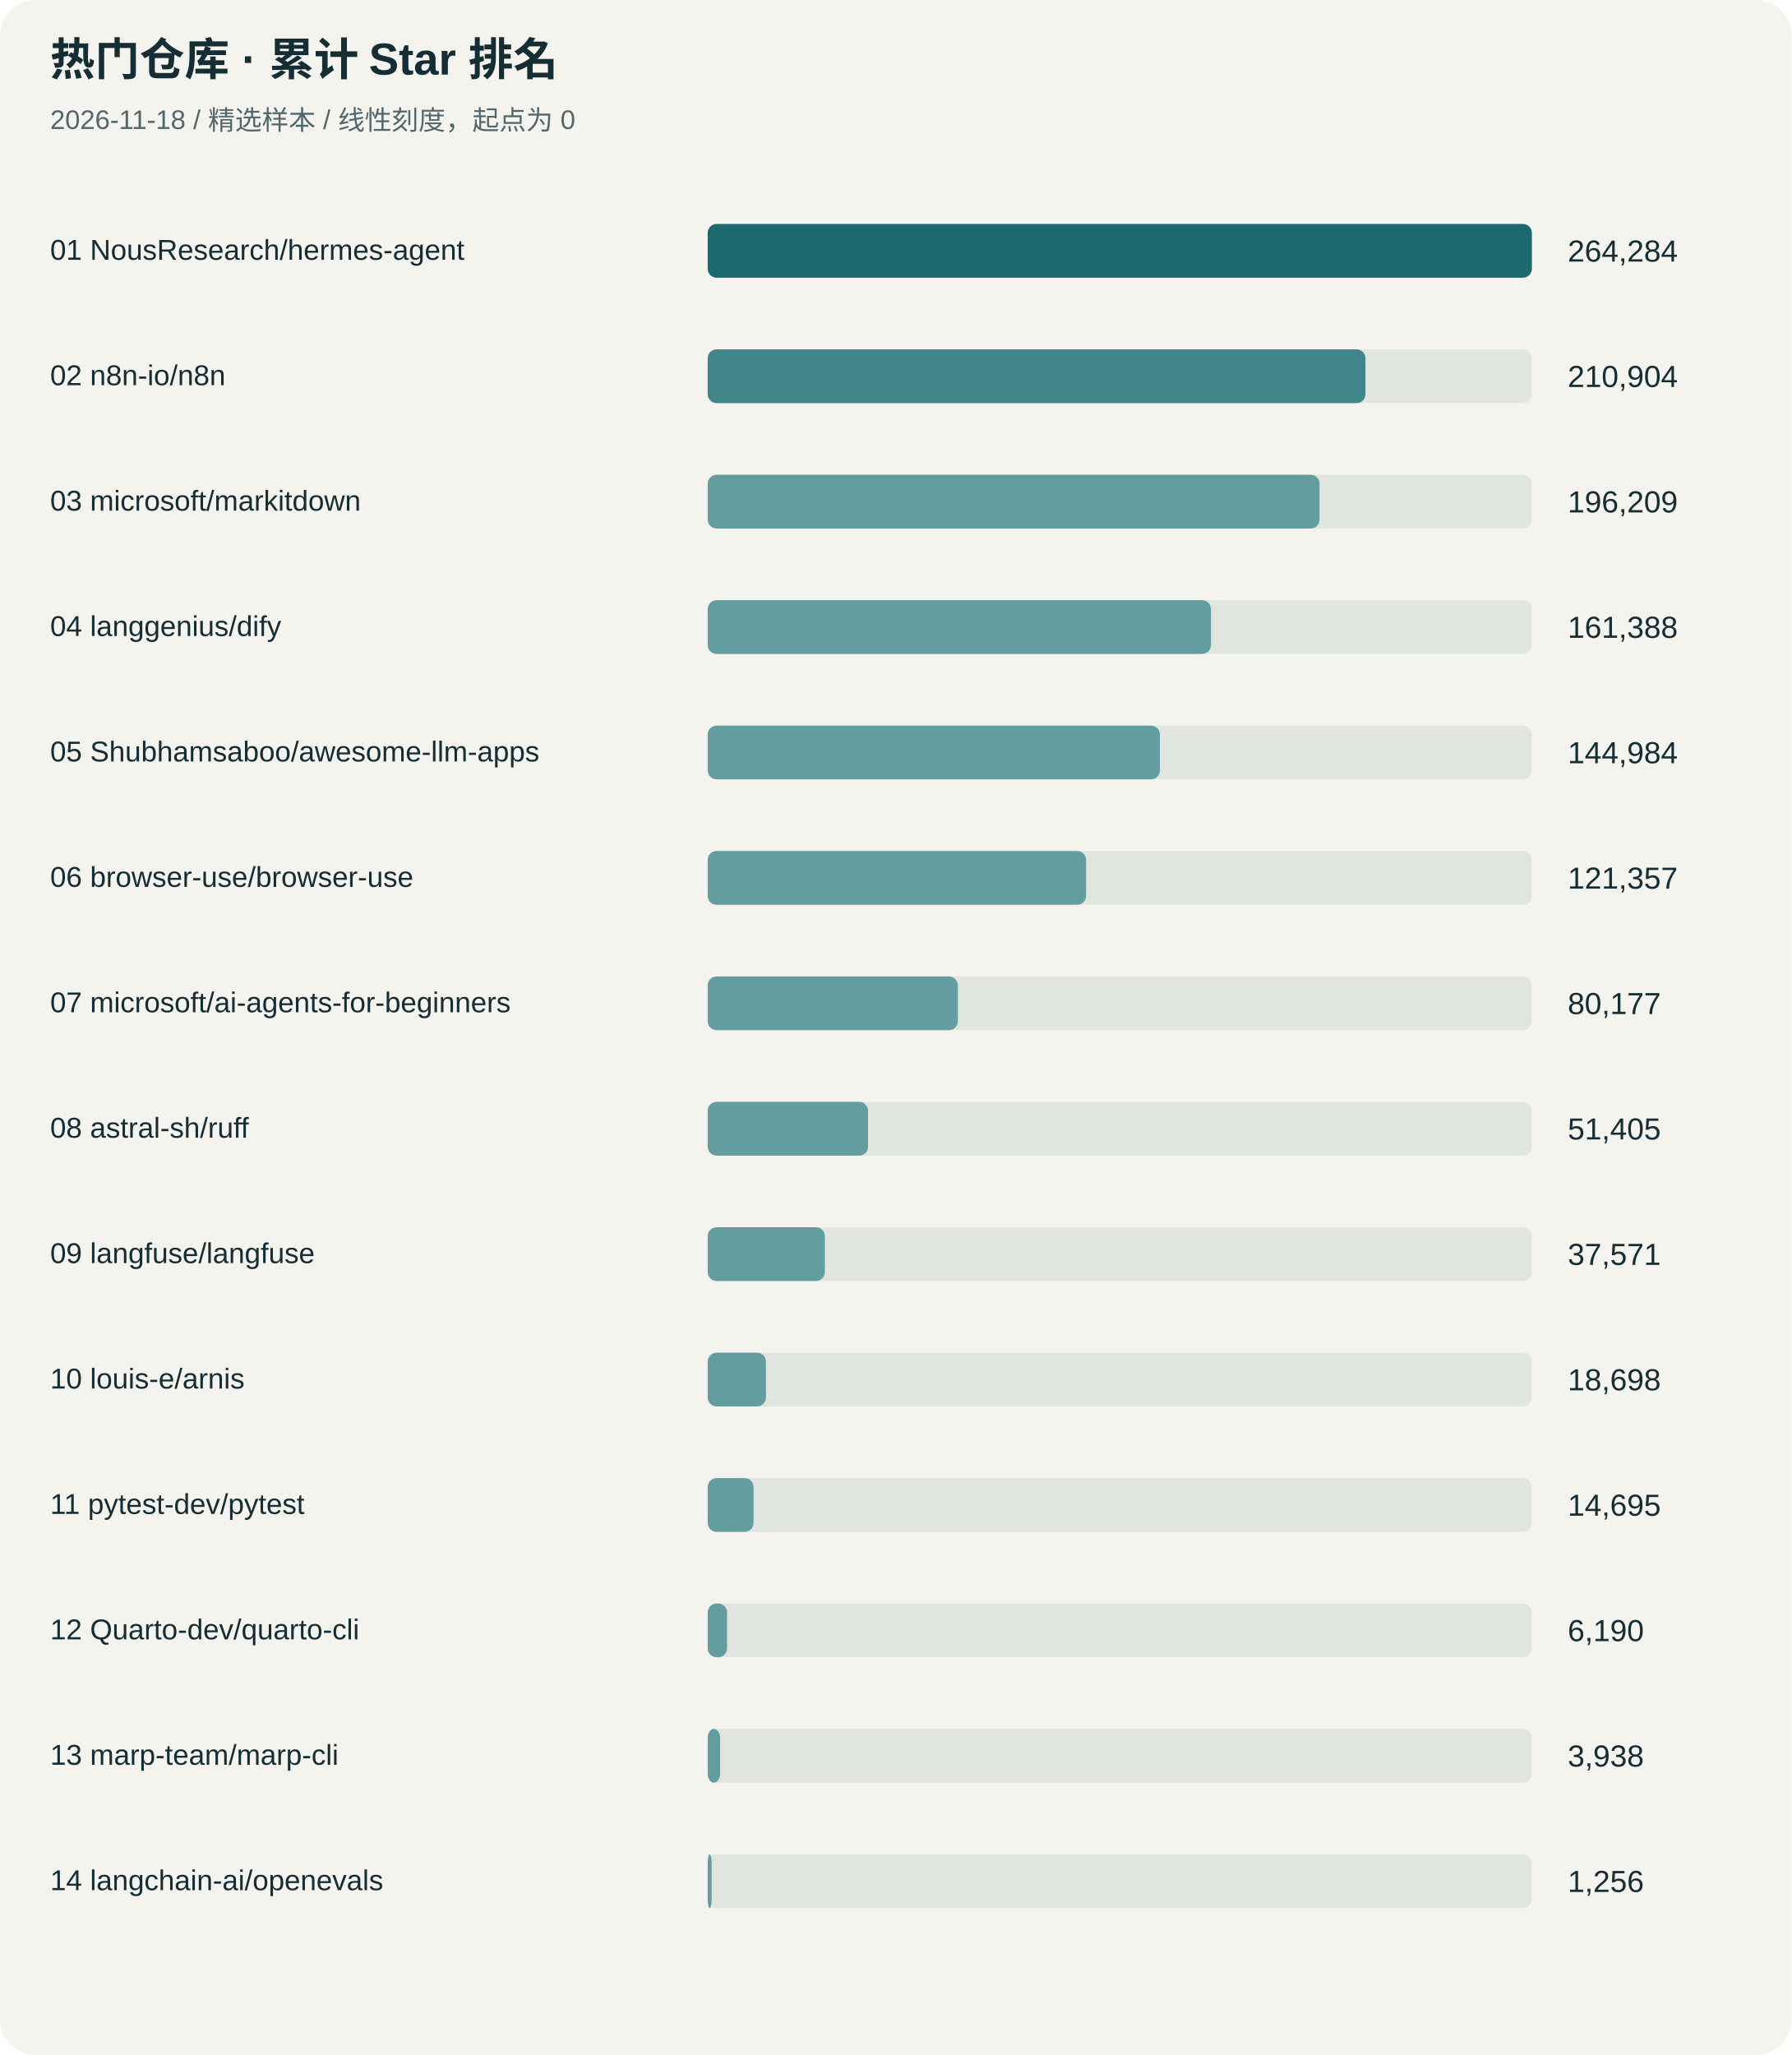
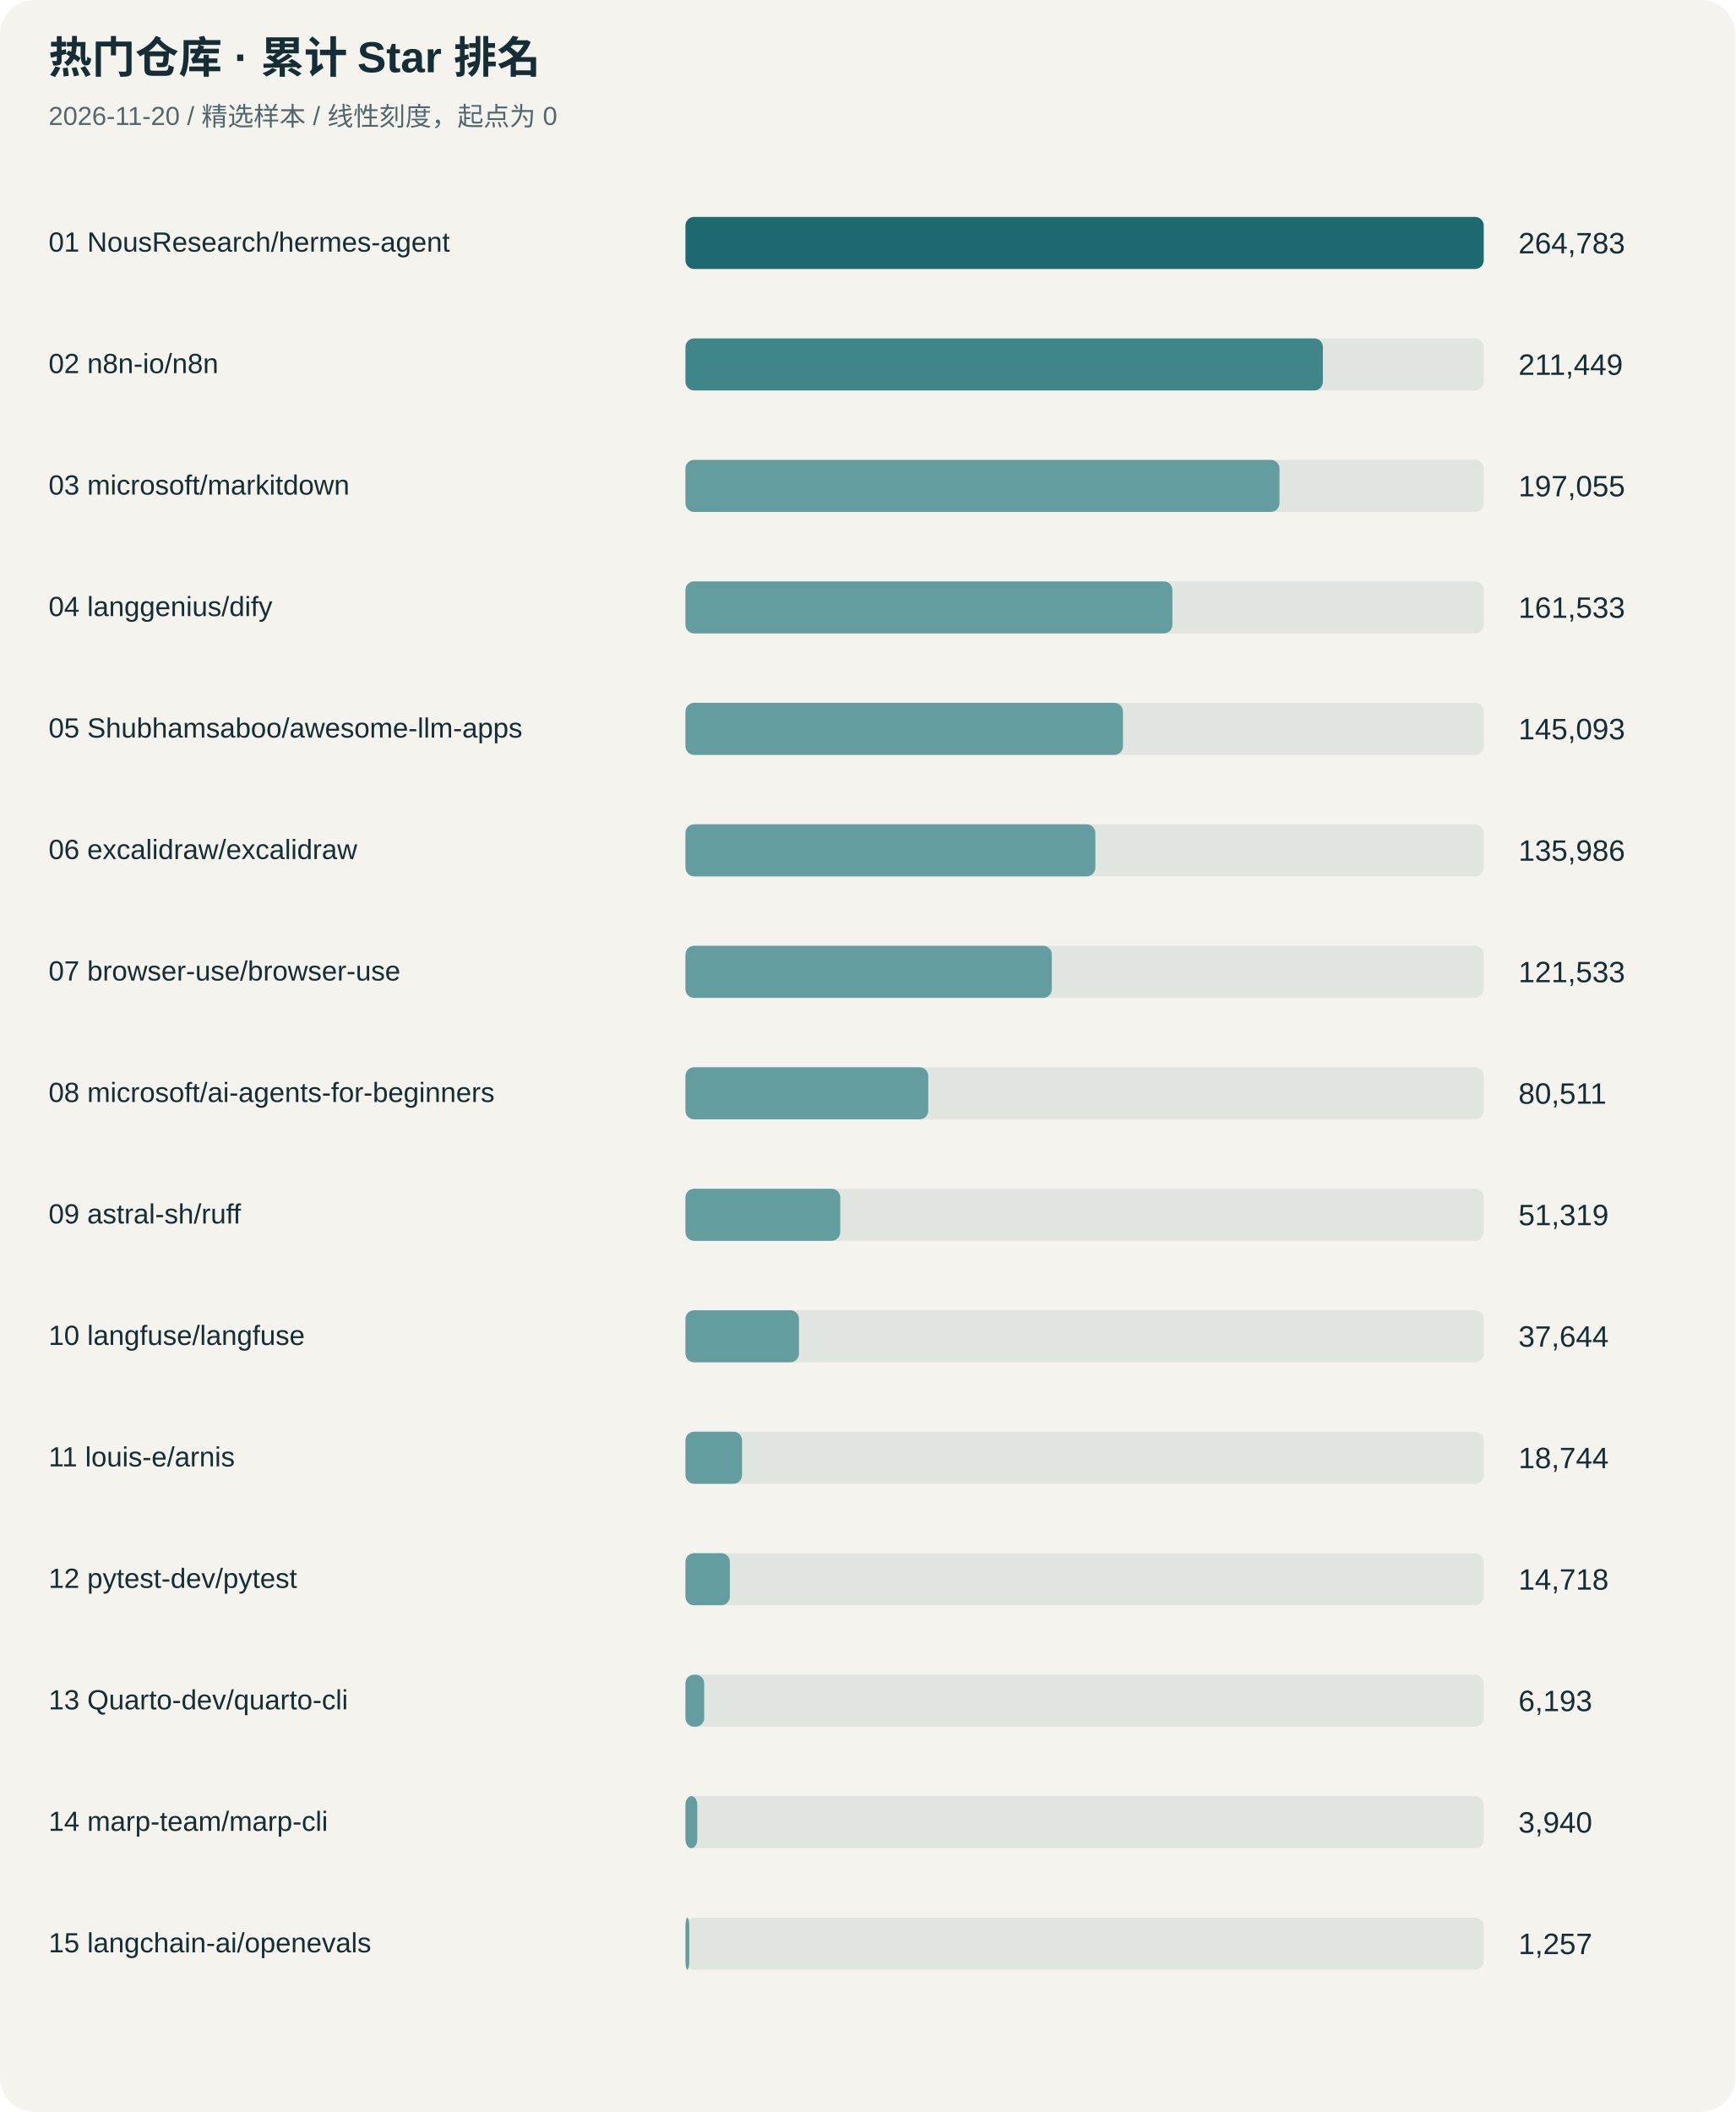
- <svg xmlns="http://www.w3.org/2000/svg" viewBox="0 0 1000 1147" role="img" aria-labelledby="title desc">
+ <svg xmlns="http://www.w3.org/2000/svg" viewBox="0 0 1000 1217" role="img" aria-labelledby="title desc">
  <rect width="100%" height="100%" rx="20" fill="#f5f3ed" />
  <g font-family="Segoe UI,Microsoft YaHei,Arial,sans-serif" fill="#152d35">
    <text x="28" y="42" font-size="25" font-weight="700">热门仓库 · 累计 Star 排名</text>
-     <text x="28" y="72" font-size="15" fill="#52676d">2026-11-18 / 精选样本 / 线性刻度，起点为 0</text>
+     <text x="28" y="72" font-size="15" fill="#52676d">2026-11-20 / 精选样本 / 线性刻度，起点为 0</text>
    <text x="28" y="145" font-size="16">01  NousResearch/hermes-agent</text>
    <rect x="395" y="125" width="460" height="30" rx="5" fill="#e0e5df" />
    <rect x="395" y="125" width="460.0" height="30" rx="5" fill="#1c6970" />
-     <text x="875" y="146" font-size="17">264,284</text>
+     <text x="875" y="146" font-size="17">264,783</text>
    <text x="28" y="215" font-size="16">02  n8n-io/n8n</text>
    <rect x="395" y="195" width="460" height="30" rx="5" fill="#e0e5df" />
-     <rect x="395" y="195" width="367.1" height="30" rx="5" fill="#40858a" />
-     <text x="875" y="216" font-size="17">210,904</text>
+     <rect x="395" y="195" width="367.3" height="30" rx="5" fill="#40858a" />
+     <text x="875" y="216" font-size="17">211,449</text>
    <text x="28" y="285" font-size="16">03  microsoft/markitdown</text>
    <rect x="395" y="265" width="460" height="30" rx="5" fill="#e0e5df" />
-     <rect x="395" y="265" width="341.5" height="30" rx="5" fill="#639da0" />
-     <text x="875" y="286" font-size="17">196,209</text>
+     <rect x="395" y="265" width="342.3" height="30" rx="5" fill="#639da0" />
+     <text x="875" y="286" font-size="17">197,055</text>
    <text x="28" y="355" font-size="16">04  langgenius/dify</text>
    <rect x="395" y="335" width="460" height="30" rx="5" fill="#e0e5df" />
-     <rect x="395" y="335" width="280.9" height="30" rx="5" fill="#639da0" />
-     <text x="875" y="356" font-size="17">161,388</text>
+     <rect x="395" y="335" width="280.6" height="30" rx="5" fill="#639da0" />
+     <text x="875" y="356" font-size="17">161,533</text>
    <text x="28" y="425" font-size="16">05  Shubhamsaboo/awesome-llm-apps</text>
    <rect x="395" y="405" width="460" height="30" rx="5" fill="#e0e5df" />
-     <rect x="395" y="405" width="252.4" height="30" rx="5" fill="#639da0" />
-     <text x="875" y="426" font-size="17">144,984</text>
-     <text x="28" y="495" font-size="16">06  browser-use/browser-use</text>
+     <rect x="395" y="405" width="252.1" height="30" rx="5" fill="#639da0" />
+     <text x="875" y="426" font-size="17">145,093</text>
+     <text x="28" y="495" font-size="16">06  excalidraw/excalidraw</text>
    <rect x="395" y="475" width="460" height="30" rx="5" fill="#e0e5df" />
-     <rect x="395" y="475" width="211.2" height="30" rx="5" fill="#639da0" />
-     <text x="875" y="496" font-size="17">121,357</text>
-     <text x="28" y="565" font-size="16">07  microsoft/ai-agents-for-beginners</text>
+     <rect x="395" y="475" width="236.2" height="30" rx="5" fill="#639da0" />
+     <text x="875" y="496" font-size="17">135,986</text>
+     <text x="28" y="565" font-size="16">07  browser-use/browser-use</text>
    <rect x="395" y="545" width="460" height="30" rx="5" fill="#e0e5df" />
-     <rect x="395" y="545" width="139.6" height="30" rx="5" fill="#639da0" />
-     <text x="875" y="566" font-size="17">80,177</text>
-     <text x="28" y="635" font-size="16">08  astral-sh/ruff</text>
+     <rect x="395" y="545" width="211.1" height="30" rx="5" fill="#639da0" />
+     <text x="875" y="566" font-size="17">121,533</text>
+     <text x="28" y="635" font-size="16">08  microsoft/ai-agents-for-beginners</text>
    <rect x="395" y="615" width="460" height="30" rx="5" fill="#e0e5df" />
-     <rect x="395" y="615" width="89.5" height="30" rx="5" fill="#639da0" />
-     <text x="875" y="636" font-size="17">51,405</text>
-     <text x="28" y="705" font-size="16">09  langfuse/langfuse</text>
+     <rect x="395" y="615" width="139.9" height="30" rx="5" fill="#639da0" />
+     <text x="875" y="636" font-size="17">80,511</text>
+     <text x="28" y="705" font-size="16">09  astral-sh/ruff</text>
    <rect x="395" y="685" width="460" height="30" rx="5" fill="#e0e5df" />
-     <rect x="395" y="685" width="65.4" height="30" rx="5" fill="#639da0" />
-     <text x="875" y="706" font-size="17">37,571</text>
-     <text x="28" y="775" font-size="16">10  louis-e/arnis</text>
+     <rect x="395" y="685" width="89.2" height="30" rx="5" fill="#639da0" />
+     <text x="875" y="706" font-size="17">51,319</text>
+     <text x="28" y="775" font-size="16">10  langfuse/langfuse</text>
    <rect x="395" y="755" width="460" height="30" rx="5" fill="#e0e5df" />
-     <rect x="395" y="755" width="32.5" height="30" rx="5" fill="#639da0" />
-     <text x="875" y="776" font-size="17">18,698</text>
-     <text x="28" y="845" font-size="16">11  pytest-dev/pytest</text>
+     <rect x="395" y="755" width="65.4" height="30" rx="5" fill="#639da0" />
+     <text x="875" y="776" font-size="17">37,644</text>
+     <text x="28" y="845" font-size="16">11  louis-e/arnis</text>
    <rect x="395" y="825" width="460" height="30" rx="5" fill="#e0e5df" />
-     <rect x="395" y="825" width="25.6" height="30" rx="5" fill="#639da0" />
-     <text x="875" y="846" font-size="17">14,695</text>
-     <text x="28" y="915" font-size="16">12  Quarto-dev/quarto-cli</text>
+     <rect x="395" y="825" width="32.6" height="30" rx="5" fill="#639da0" />
+     <text x="875" y="846" font-size="17">18,744</text>
+     <text x="28" y="915" font-size="16">12  pytest-dev/pytest</text>
    <rect x="395" y="895" width="460" height="30" rx="5" fill="#e0e5df" />
-     <rect x="395" y="895" width="10.8" height="30" rx="5" fill="#639da0" />
-     <text x="875" y="916" font-size="17">6,190</text>
-     <text x="28" y="985" font-size="16">13  marp-team/marp-cli</text>
+     <rect x="395" y="895" width="25.6" height="30" rx="5" fill="#639da0" />
+     <text x="875" y="916" font-size="17">14,718</text>
+     <text x="28" y="985" font-size="16">13  Quarto-dev/quarto-cli</text>
    <rect x="395" y="965" width="460" height="30" rx="5" fill="#e0e5df" />
-     <rect x="395" y="965" width="6.9" height="30" rx="5" fill="#639da0" />
-     <text x="875" y="986" font-size="17">3,938</text>
-     <text x="28" y="1055" font-size="16">14  langchain-ai/openevals</text>
+     <rect x="395" y="965" width="10.8" height="30" rx="5" fill="#639da0" />
+     <text x="875" y="986" font-size="17">6,193</text>
+     <text x="28" y="1055" font-size="16">14  marp-team/marp-cli</text>
    <rect x="395" y="1035" width="460" height="30" rx="5" fill="#e0e5df" />
-     <rect x="395" y="1035" width="2.2" height="30" rx="5" fill="#639da0" />
-     <text x="875" y="1056" font-size="17">1,256</text>
+     <rect x="395" y="1035" width="6.8" height="30" rx="5" fill="#639da0" />
+     <text x="875" y="1056" font-size="17">3,940</text>
+     <text x="28" y="1125" font-size="16">15  langchain-ai/openevals</text>
+     <rect x="395" y="1105" width="460" height="30" rx="5" fill="#e0e5df" />
+     <rect x="395" y="1105" width="2.2" height="30" rx="5" fill="#639da0" />
+     <text x="875" y="1126" font-size="17">1,257</text>
  </g>
</svg>
